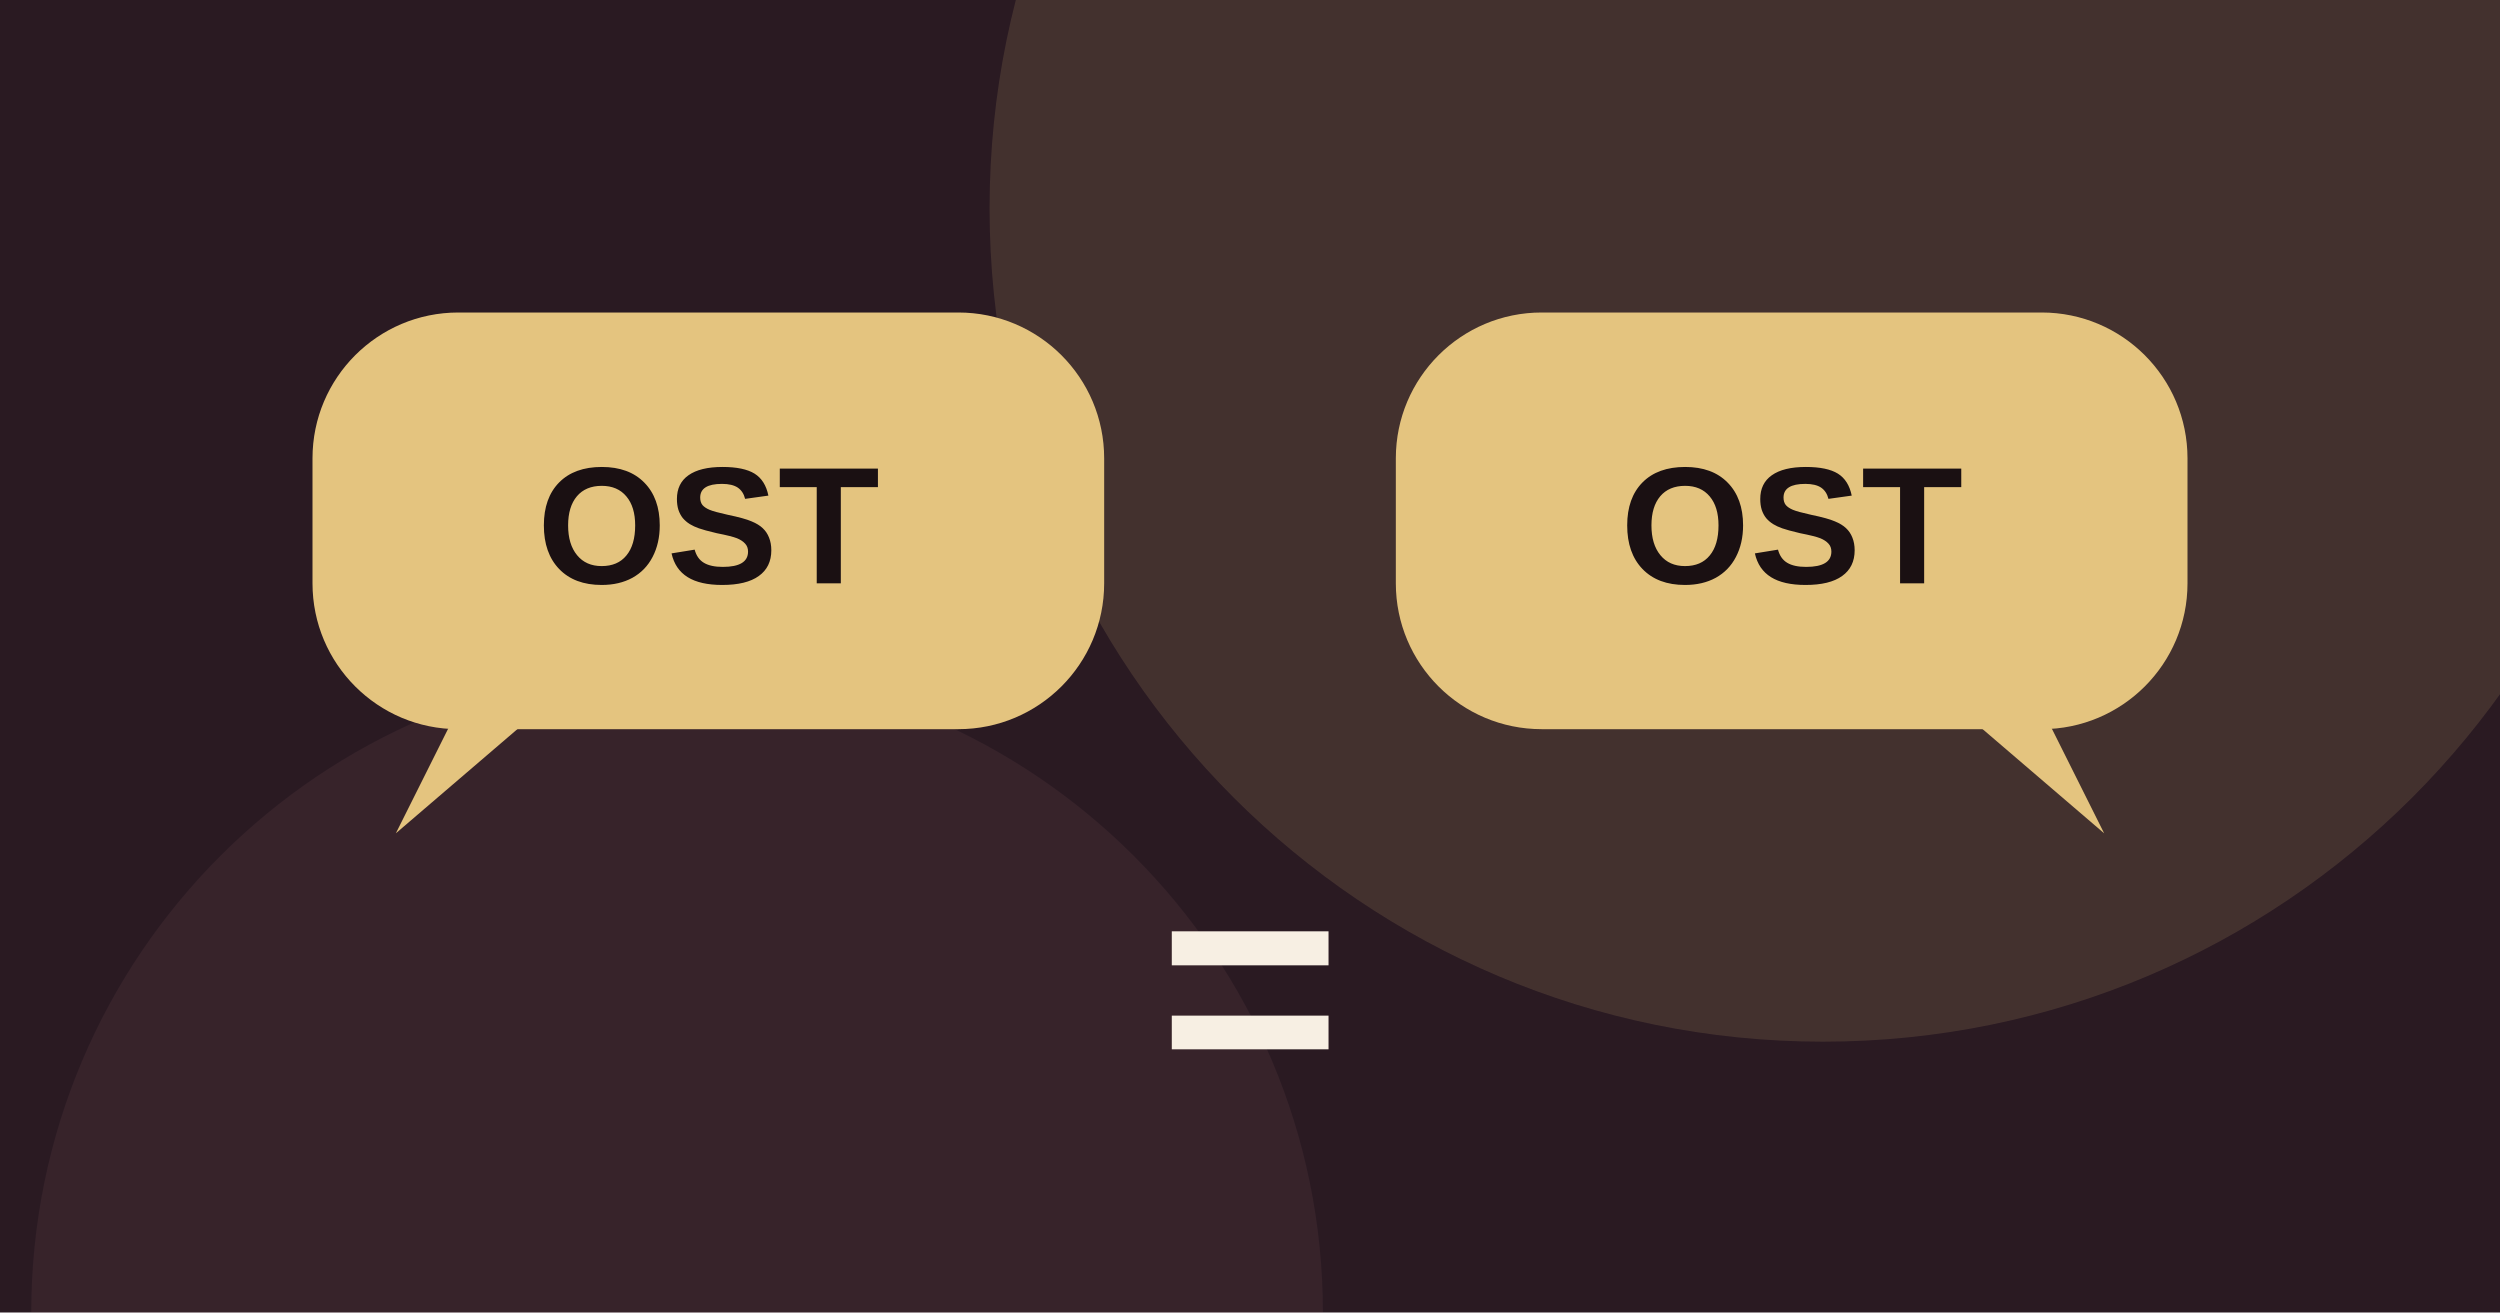
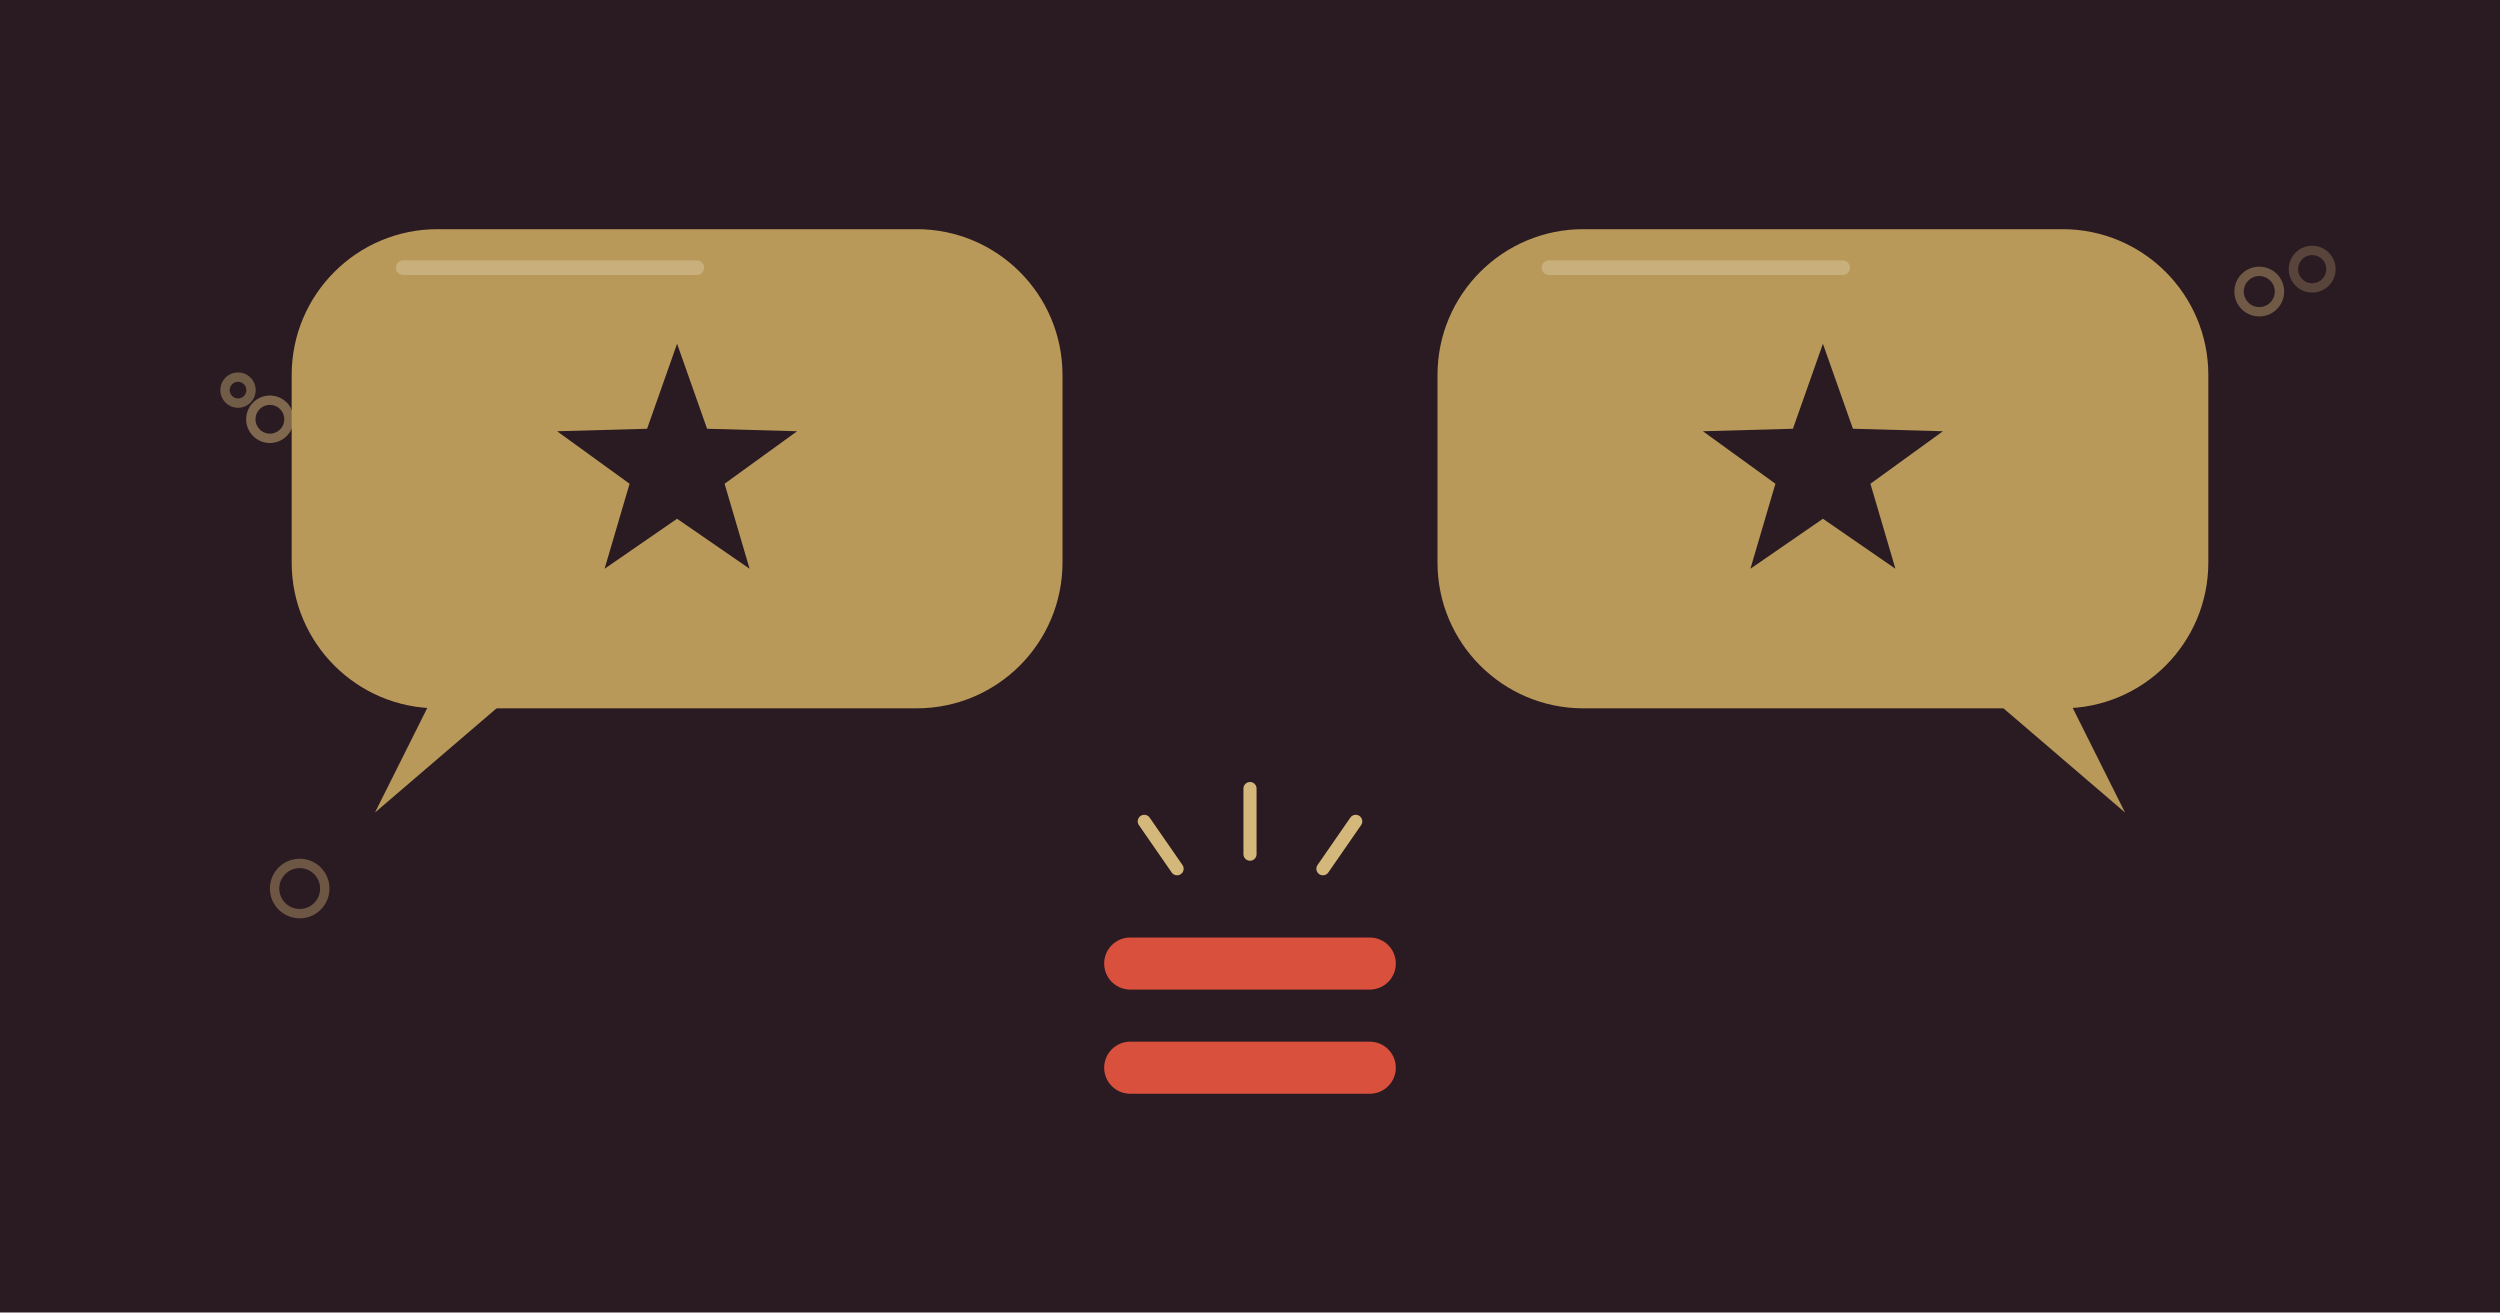
<svg xmlns="http://www.w3.org/2000/svg" viewBox="0 0 240 126" width="240" height="126">
  <rect width="240" height="126" fill="#2A1A22" />
-   <circle cx="175" cy="20" r="80" fill="#E4C47F" opacity=".14" />
-   <circle cx="65" cy="126" r="62" fill="#C98B8F" opacity=".08" />
-   <rect x="30" y="30" width="76" height="40" rx="14" fill="#E4C47F" />
-   <path d="M44 68 l-6 12 l14 -12 Z" fill="#E4C47F" />
-   <text x="68" y="56" font-size="16" fill="#1A1012" font-family="Arial,Helvetica,sans-serif" font-weight="700" text-anchor="middle">OST</text>
-   <rect x="134" y="30" width="76" height="40" rx="14" fill="#E4C47F" />
-   <path d="M196 68 l6 12 l-14 -12 Z" fill="#E4C47F" />
-   <text x="172" y="56" font-size="16" fill="#1A1012" font-family="Arial,Helvetica,sans-serif" font-weight="700" text-anchor="middle">OST</text>
-   <text x="120" y="105" font-size="30" fill="#F7EFE3" font-family="Arial,Helvetica,sans-serif" font-weight="700" text-anchor="middle">=</text>
+   <circle cx="28.77" cy="85.3" r="2.41" fill="none" stroke="#D4B77A" stroke-opacity="0.39" stroke-width=".9" />
+   <circle cx="22.85" cy="37.45" r="1.25" fill="none" stroke="#D4B77A" stroke-opacity="0.42" stroke-width=".9" />
+   <circle cx="25.91" cy="40.25" r="1.83" fill="none" stroke="#D4B77A" stroke-opacity="0.5" stroke-width=".9" />
+   <circle cx="216.89" cy="27.99" r="1.94" fill="none" stroke="#D4B77A" stroke-opacity="0.41" stroke-width=".9" />
+   <circle cx="221.97" cy="25.84" r="1.8" fill="none" stroke="#D4B77A" stroke-opacity="0.27" stroke-width=".9" />
+   <rect x="28" y="22" width="74" height="46" rx="14" fill="#B8995A" />
+   <path d="M42 66 l-6 12 l14 -12 Z" fill="#B8995A" />
+   <rect x="38" y="25" width="29.6" height="1.4" rx=".7" fill="#F7EFE3" opacity=".25" />
+   <g transform="translate(65 45) scale(24)" fill="#2A1A22">
+     <path d="M0 -.5 L.12 -.16 L.48 -.15 L.19 .06 L.29 .4 L0 .2 L-.29 .4 L-.19 .06 L-.48 -.15 L-.12 -.16 Z" />
+   </g>
+   <rect x="138" y="22" width="74" height="46" rx="14" fill="#B8995A" />
+   <path d="M198 66 l6 12 l-14 -12 Z" fill="#B8995A" />
+   <rect x="148" y="25" width="29.6" height="1.4" rx=".7" fill="#F7EFE3" opacity=".25" />
+   <g transform="translate(175 45) scale(24)" fill="#2A1A22">
+     <path d="M0 -.5 L.12 -.16 L.48 -.15 L.19 .06 L.29 .4 L0 .2 L-.29 .4 L-.19 .06 L-.48 -.15 L-.12 -.16 Z" />
+   </g>
+   <rect x="106" y="90" width="28" height="5" rx="2.5" fill="#D9503C" />
+   <rect x="106" y="100" width="28" height="5" rx="2.5" fill="#D9503C" />
+   <g stroke="#D4B77A" stroke-width="1.26" stroke-linecap="round">
+     <line x1="120" y1="82" x2="120" y2="75.7" />
+     <line x1="113" y1="83.4" x2="109.85" y2="78.85" />
+     <line x1="127" y1="83.4" x2="130.15" y2="78.85" />
+   </g>
</svg>
